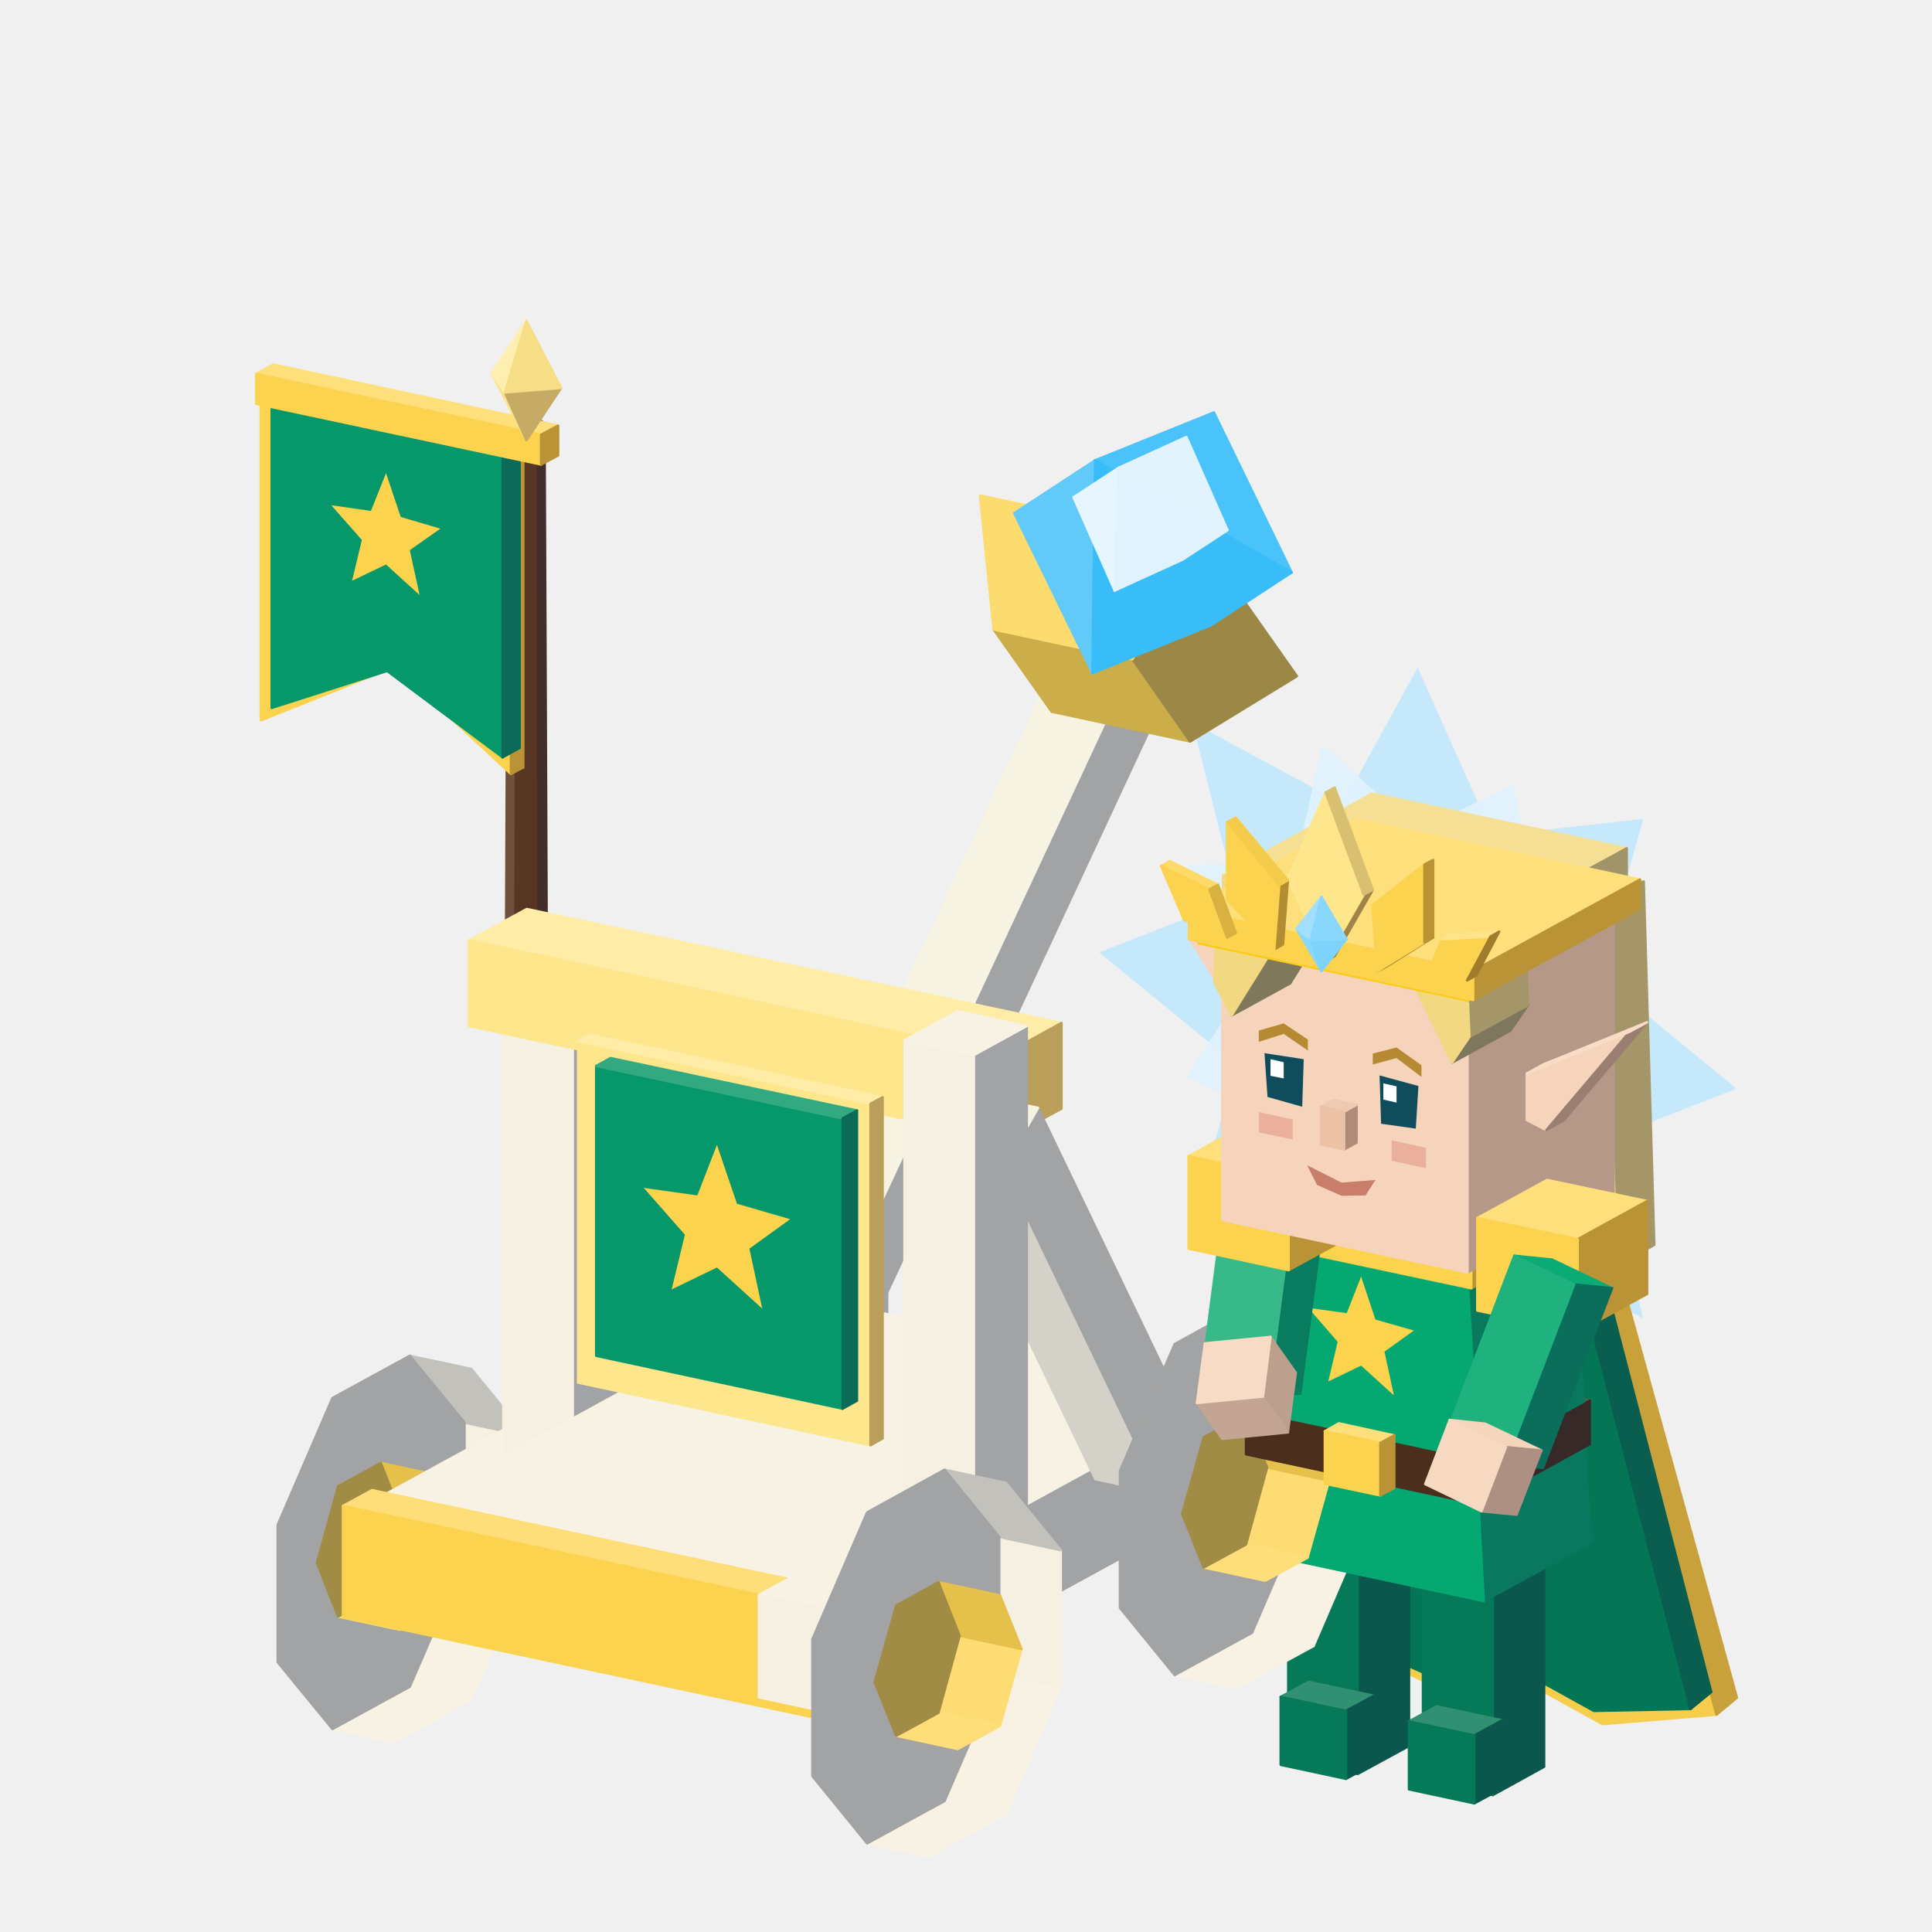
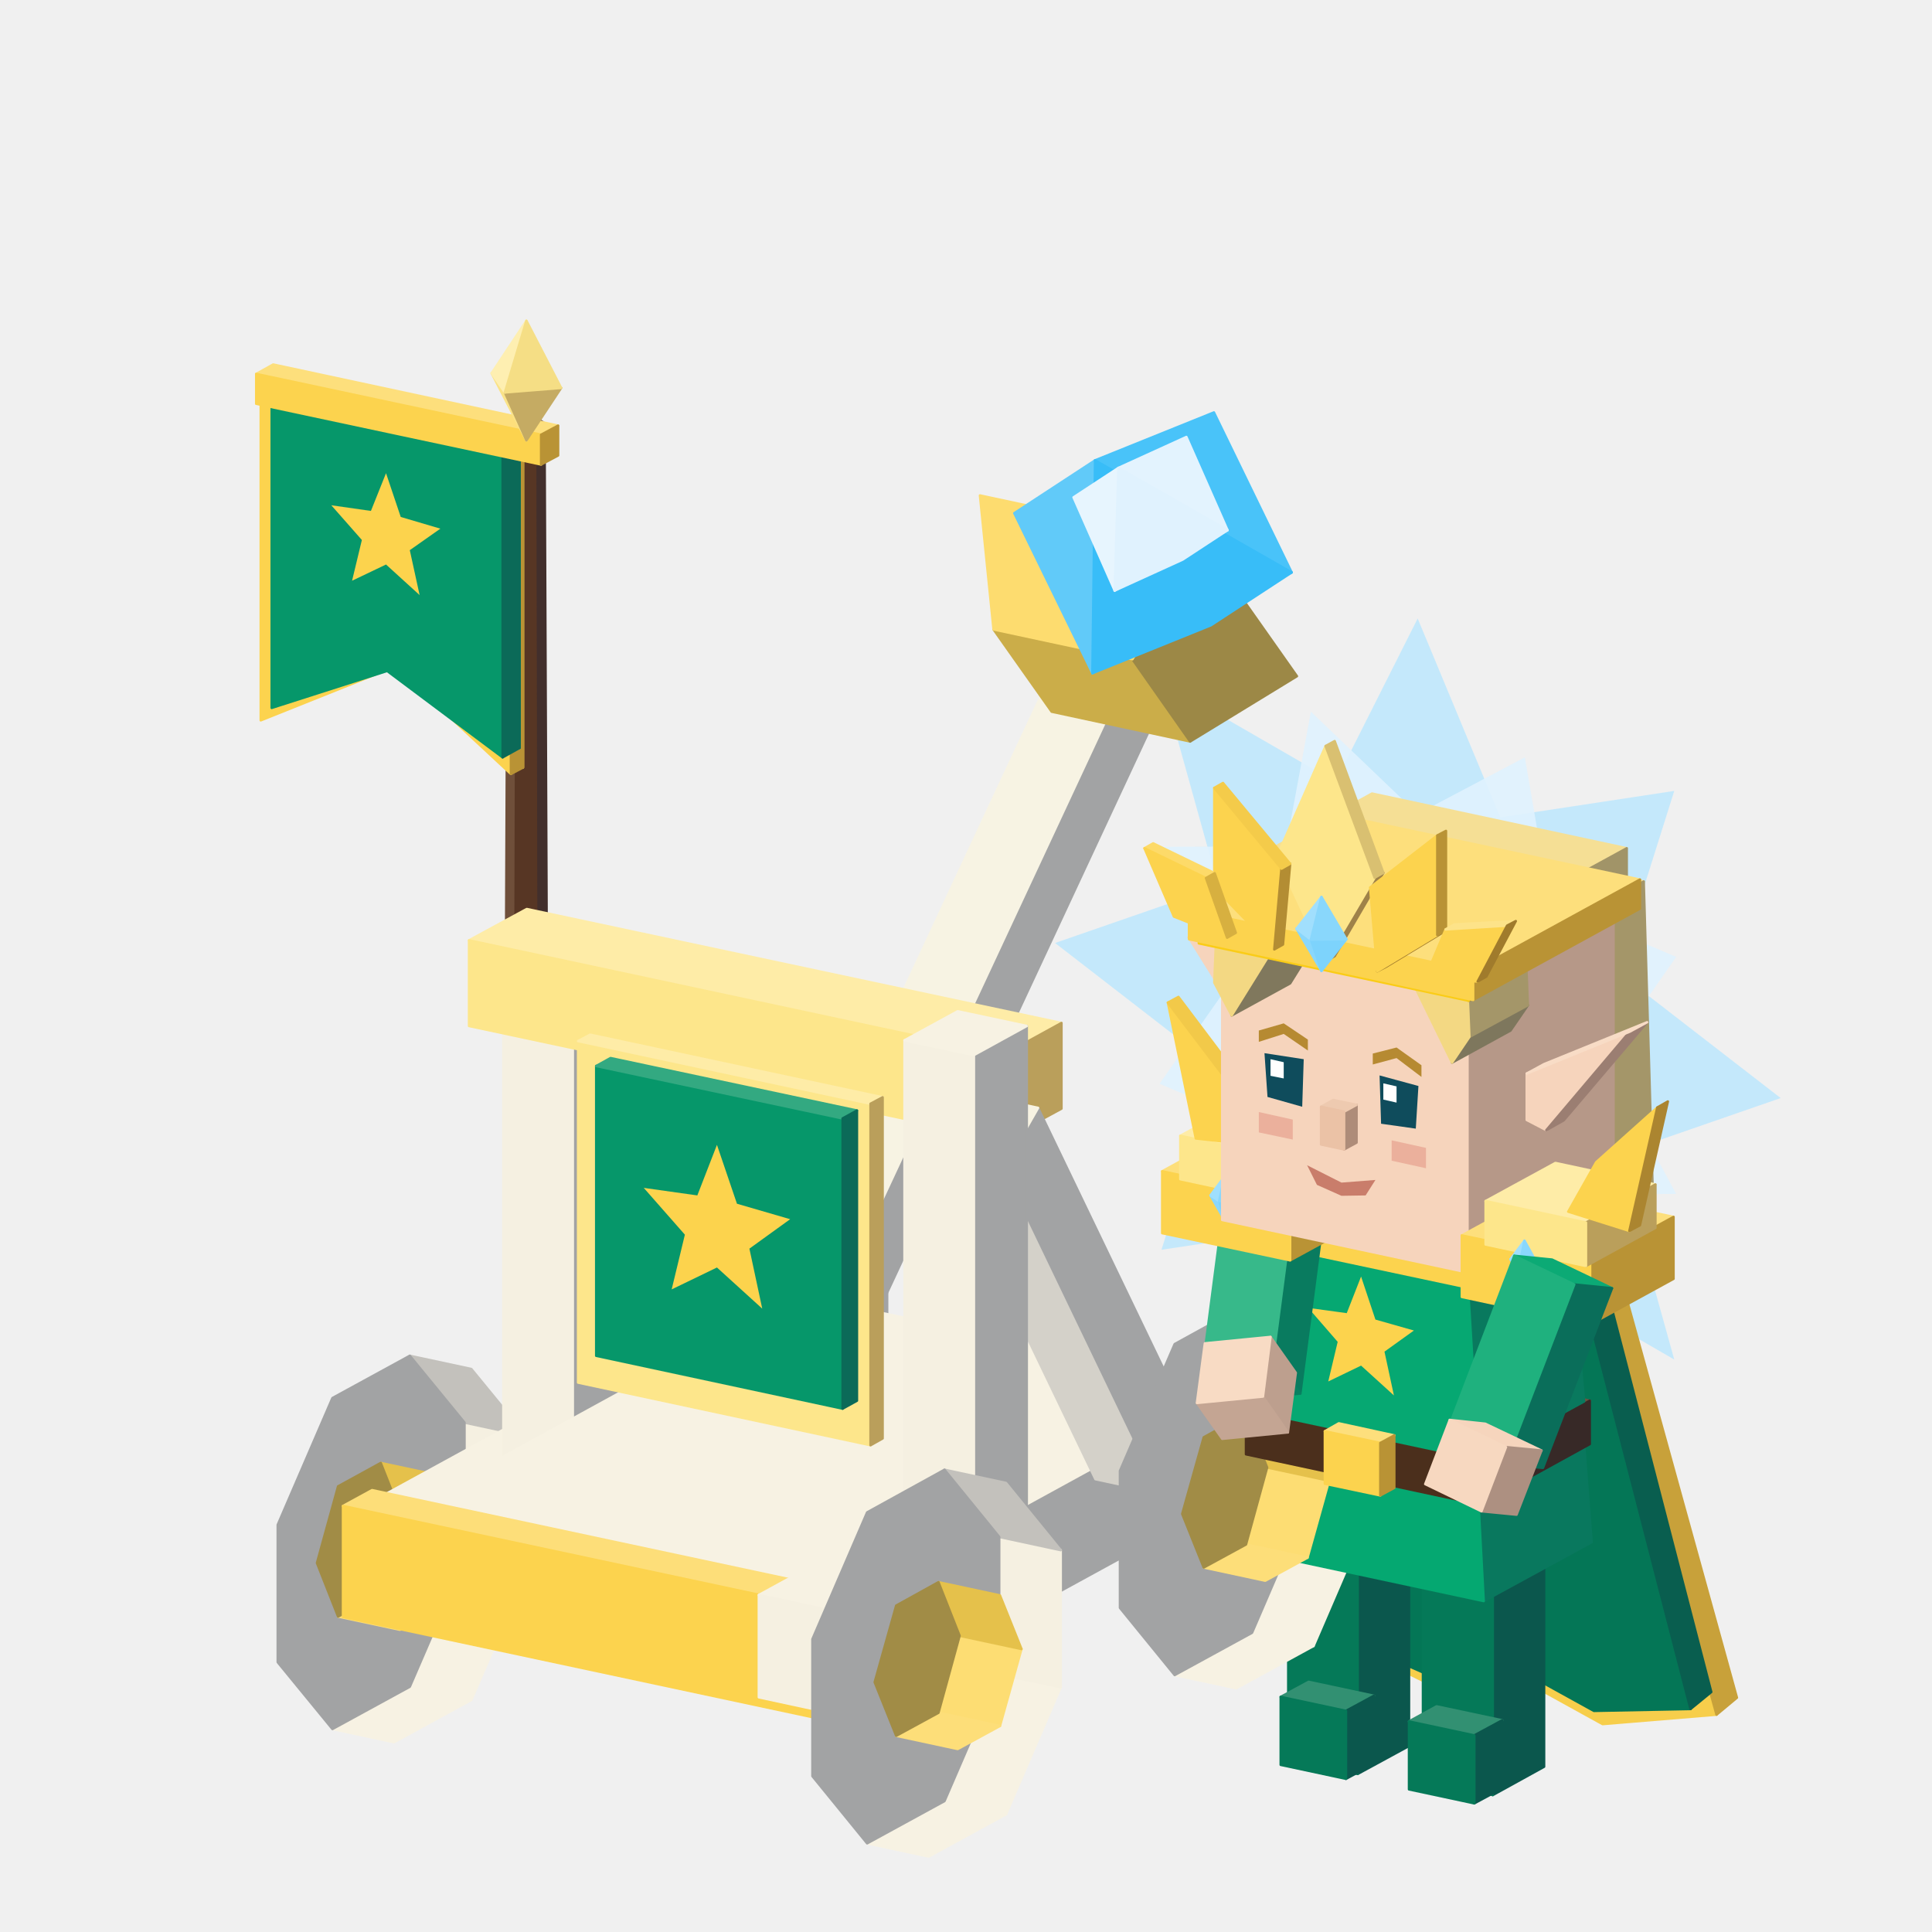
<svg xmlns="http://www.w3.org/2000/svg" width="512" height="512" viewBox="0 0 512 512" data-sprite="elves_catapult_veteran">
-   <polygon points="375.7,176.9 355.9,213.0 316.0,191.5 327.7,238.1 291.3,252.4 327.7,282.2 316.0,323.8 355.9,319.4 375.7,364.0 395.6,327.9 435.5,349.4 423.8,302.7 460.2,288.5 423.8,258.7 435.5,217.0 395.6,221.5" fill="#bae6fd" fill-opacity="0.8" />
-   <polygon points="350.4,197.2 343.6,227.9 314.5,229.3 330.3,260.7 314.5,285.4 343.6,299.2 350.4,332.8 375.7,320.8 401.1,343.7 407.9,312.9 437.0,311.6 421.2,280.1 437.0,255.4 407.9,241.7 401.1,208.0 375.7,220.0" fill="#e0f2fe" fill-opacity="0.9" />
+   <polygon points="375.7,163.9 353.9,207.2 307.8,180.6 322.9,234.9 279.6,249.9 322.9,283.4 307.8,331.2 353.9,324.3 375.7,377.0 397.6,333.6 443.7,360.3 428.6,306.0 471.9,291.0 428.6,257.5 443.7,209.6 397.6,216.6" fill="#bae6fd" fill-opacity="0.82" />
+   <polygon points="347.4,188.6 340.8,224.3 307.3,224.4 326.4,259.9 307.3,287.2 340.8,301.6 347.4,340.2 375.7,325.1 404.1,352.3 410.7,316.6 444.2,316.4 425.1,281.0 444.2,253.6 410.7,239.2 404.1,200.7 375.7,215.7" fill="#e0f2fe" fill-opacity="0.92" />
  <polygon points="190.1,402.4 206.4,405.9 220.9,372.2 204.6,368.8" fill="#f7f2e3" stroke="#f7f2e3" stroke-width="0.65" stroke-linejoin="round" />
  <polygon points="204.6,368.8 220.9,372.2 220.9,335.9 204.6,332.4" fill="#f5f0e1" stroke="#f5f0e1" stroke-width="0.65" stroke-linejoin="round" />
  <polygon points="169.6,413.6 185.9,417.1 206.4,405.9 190.1,402.4" fill="#f7f2e3" stroke="#f7f2e3" stroke-width="0.65" stroke-linejoin="round" />
  <polygon points="204.6,332.4 220.9,335.9 206.4,318.1 190.1,314.6" fill="#c3c1bc" stroke="#c3c1bc" stroke-width="0.65" stroke-linejoin="round" />
  <polygon points="169.6,325.9 155.1,359.5 155.1,395.8 169.6,413.6 190.1,402.4 204.6,368.8 204.6,332.4 190.1,314.6" fill="#a2a3a4" stroke="#a2a3a4" stroke-width="0.65" stroke-linejoin="round" />
  <polygon points="350.0,432.0 381.9,447.8 402.6,444.7 424.7,456.9 454.9,454.4 417.5,319.5 363.0,307.8" fill="#f7ce4b" stroke="#f7ce4b" stroke-width="0.65" stroke-linejoin="round" />
  <polygon points="454.9,454.4 460.3,449.9 423.0,315.0 417.5,319.5" fill="#c8a13a" stroke="#c8a13a" stroke-width="0.65" stroke-linejoin="round" />
  <polygon points="417.5,319.5 423.0,315.0 368.5,303.3 363.0,307.8" fill="#fde182" stroke="#fde182" stroke-width="0.65" stroke-linejoin="round" />
  <polygon points="182.4,377.7 198.7,381.2 204.3,360.8 188.0,357.3" fill="#fddd73" stroke="#fddd73" stroke-width="0.65" stroke-linejoin="round" />
  <polygon points="188.0,357.3 204.3,360.8 198.7,346.6 182.4,343.1" fill="#e5c14b" stroke="#e5c14b" stroke-width="0.65" stroke-linejoin="round" />
  <polygon points="171.1,383.8 187.5,387.3 198.7,381.2 182.4,377.7" fill="#fdde79" stroke="#fdde79" stroke-width="0.65" stroke-linejoin="round" />
  <polygon points="171.1,349.3 165.5,369.6 171.1,383.8 182.4,377.7 188.0,357.3 182.4,343.1" fill="#a18c46" stroke="#a18c46" stroke-width="0.65" stroke-linejoin="round" />
  <polygon points="108.6,447.0 124.9,450.5 139.4,416.9 123.1,413.4" fill="#f7f2e3" stroke="#f7f2e3" stroke-width="0.65" stroke-linejoin="round" />
  <polygon points="123.1,413.4 139.4,416.9 139.4,380.5 123.1,377.0" fill="#f5f0e1" stroke="#f5f0e1" stroke-width="0.65" stroke-linejoin="round" />
  <polygon points="88.1,458.2 104.4,461.7 124.9,450.5 108.6,447.0" fill="#f7f2e3" stroke="#f7f2e3" stroke-width="0.65" stroke-linejoin="round" />
  <polygon points="123.1,377.0 139.4,380.5 124.9,362.8 108.6,359.3" fill="#c3c1bc" stroke="#c3c1bc" stroke-width="0.65" stroke-linejoin="round" />
  <polygon points="352.8,432.5 379.6,444.3 400.3,441.2 422.4,453.4 448.0,452.9 413.8,320.6 363.1,309.8" fill="#047656" stroke="#047656" stroke-width="0.65" stroke-linejoin="round" />
  <polygon points="88.1,370.5 73.6,404.1 73.6,440.5 88.1,458.2 108.6,447.0 123.1,413.4 123.1,377.0 108.6,359.3" fill="#a2a3a4" stroke="#a2a3a4" stroke-width="0.65" stroke-linejoin="round" />
  <polygon points="448.0,452.9 453.5,448.4 419.2,316.1 413.8,320.6" fill="#095e4f" stroke="#095e4f" stroke-width="0.65" stroke-linejoin="round" />
  <polygon points="413.8,320.6 419.2,316.1 368.6,305.2 363.1,309.8" fill="#389376" stroke="#389376" stroke-width="0.65" stroke-linejoin="round" />
  <polygon points="100.9,422.3 117.2,425.8 122.8,405.4 106.5,401.9" fill="#fddd73" stroke="#fddd73" stroke-width="0.65" stroke-linejoin="round" />
  <polygon points="106.5,401.9 122.8,405.4 117.2,391.2 100.9,387.7" fill="#e5c14b" stroke="#e5c14b" stroke-width="0.65" stroke-linejoin="round" />
  <polygon points="89.6,428.4 106.0,431.9 117.2,425.8 100.9,422.3" fill="#fdde79" stroke="#fdde79" stroke-width="0.65" stroke-linejoin="round" />
  <polygon points="89.6,393.9 84.0,414.2 89.6,428.4 100.9,422.3 106.5,401.9 100.9,387.7" fill="#a18c46" stroke="#a18c46" stroke-width="0.65" stroke-linejoin="round" />
  <polygon points="395.6,475.7 409.2,468.2 409.2,407.7 395.6,415.1" fill="#0b574d" stroke="#0b574d" stroke-width="0.65" stroke-linejoin="round" />
  <polygon points="377.1,471.7 395.6,475.7 395.6,415.1 377.1,411.2" fill="#057958" stroke="#057958" stroke-width="0.65" stroke-linejoin="round" />
  <polygon points="377.1,411.2 395.6,415.1 409.2,407.7 390.8,403.8" fill="#329072" stroke="#329072" stroke-width="0.65" stroke-linejoin="round" />
  <polygon points="94.8,400.0 115.2,404.3 235.1,338.7 214.7,334.4" fill="#f7f2e3" stroke="#f7f2e3" stroke-width="0.65" stroke-linejoin="round" />
  <polygon points="115.2,431.5 235.1,365.9 235.1,338.7 115.2,404.3" fill="#a2a3a4" stroke="#a2a3a4" stroke-width="0.65" stroke-linejoin="round" />
  <polygon points="359.8,470.1 373.4,462.7 373.4,402.2 359.8,409.6" fill="#0b574d" stroke="#0b574d" stroke-width="0.65" stroke-linejoin="round" />
  <polygon points="341.4,466.2 359.8,470.1 359.8,409.6 341.4,405.7" fill="#057958" stroke="#057958" stroke-width="0.65" stroke-linejoin="round" />
  <polygon points="341.4,405.7 359.8,409.6 373.4,402.2 355.0,398.2" fill="#329072" stroke="#329072" stroke-width="0.65" stroke-linejoin="round" />
  <polygon points="373.4,456.2 390.7,459.9 398.1,455.9 380.7,452.2" fill="#329072" stroke="#329072" stroke-width="0.65" stroke-linejoin="round" />
  <polygon points="390.7,477.9 398.1,473.9 398.1,455.9 390.7,459.9" fill="#0b574d" stroke="#0b574d" stroke-width="0.65" stroke-linejoin="round" />
  <polygon points="373.4,474.2 390.7,477.9 390.7,459.9 373.4,456.2" fill="#057958" stroke="#057958" stroke-width="0.65" stroke-linejoin="round" />
  <polygon points="94.8,427.1 115.2,431.5 115.2,404.3 94.8,400.0" fill="#f5f0e1" stroke="#f5f0e1" stroke-width="0.65" stroke-linejoin="round" />
  <polygon points="339.4,449.7 356.7,453.4 364.1,449.4 346.8,445.7" fill="#329072" stroke="#329072" stroke-width="0.65" stroke-linejoin="round" />
  <polygon points="356.7,471.4 364.1,467.4 364.1,449.4 356.7,453.4" fill="#0b574d" stroke="#0b574d" stroke-width="0.65" stroke-linejoin="round" />
  <polygon points="339.4,467.7 356.7,471.4 356.7,453.4 339.4,449.7" fill="#057958" stroke="#057958" stroke-width="0.65" stroke-linejoin="round" />
  <polygon points="200.3,372.8 209.8,356.2 168.8,270.9 159.3,287.5" fill="#a2a3a4" stroke="#a2a3a4" stroke-width="0.65" stroke-linejoin="round" />
  <polygon points="184.0,369.3 200.3,372.8 159.3,287.5 143.0,284.0" fill="#d4d1c9" stroke="#d4d1c9" stroke-width="0.65" stroke-linejoin="round" />
  <polygon points="143.0,284.0 159.3,287.5 168.8,270.9 152.5,267.4" fill="#f7f3e3" stroke="#f7f3e3" stroke-width="0.65" stroke-linejoin="round" />
  <polygon points="151.8,397.1 165.8,389.4 165.8,249.2 151.8,256.9" fill="#a2a3a4" stroke="#a2a3a4" stroke-width="0.65" stroke-linejoin="round" />
  <polygon points="133.4,393.2 151.8,397.1 151.8,256.9 133.4,253.0" fill="#f5f0e1" stroke="#f5f0e1" stroke-width="0.65" stroke-linejoin="round" />
  <polygon points="133.4,253.0 151.8,256.9 165.8,249.2 147.5,245.3" fill="#f7f2e3" stroke="#f7f2e3" stroke-width="0.65" stroke-linejoin="round" />
  <polygon points="110.8,398.4 224.7,422.7 325.4,367.6 211.5,343.2" fill="#f7f2e3" stroke="#f7f2e3" stroke-width="0.65" stroke-linejoin="round" />
  <polygon points="224.7,445.3 325.4,390.2 325.4,367.6 224.7,422.7" fill="#a2a3a4" stroke="#a2a3a4" stroke-width="0.65" stroke-linejoin="round" />
  <polygon points="110.8,421.0 224.7,445.3 224.7,422.7 110.8,398.4" fill="#f5f0e1" stroke="#f5f0e1" stroke-width="0.65" stroke-linejoin="round" />
  <polygon points="213.9,360.6 221.6,371.5 312.5,176.5 304.9,165.5" fill="#a2a3a4" stroke="#a2a3a4" stroke-width="0.65" stroke-linejoin="round" />
  <polygon points="195.5,356.7 213.9,360.6 304.9,165.5 286.5,161.6" fill="#f7f3e3" stroke="#f7f3e3" stroke-width="0.65" stroke-linejoin="round" />
  <polygon points="203.2,367.6 221.6,371.5 213.9,360.6 195.5,356.7" fill="#c7c6bf" stroke="#c7c6bf" stroke-width="0.65" stroke-linejoin="round" />
  <polygon points="278.7,188.6 315.4,196.5 300.1,174.7 263.3,166.8" fill="#cbad49" stroke="#cbad49" stroke-width="0.65" stroke-linejoin="round" />
  <polygon points="300.1,174.7 315.4,196.5 343.7,179.2 318.9,144.0" fill="#9c8846" stroke="#9c8846" stroke-width="0.65" stroke-linejoin="round" />
  <polygon points="263.3,166.8 300.1,174.7 318.9,144.0 259.7,131.3" fill="#fddc6f" stroke="#fddc6f" stroke-width="0.65" stroke-linejoin="round" />
  <polygon points="289.5,178.4 320.9,165.7 342.3,151.7" fill="#38bdf8" stroke="#38bdf8" stroke-width="0.65" stroke-linejoin="round" />
  <polygon points="289.5,178.4 290.2,122.0 268.8,136.0" fill="#61caf9" stroke="#61caf9" stroke-width="0.65" stroke-linejoin="round" />
  <polygon points="321.7,109.3 290.2,122.0 342.3,151.7" fill="#49c3f9" stroke="#49c3f9" stroke-width="0.65" stroke-linejoin="round" />
  <polygon points="289.5,178.4 342.3,151.7 290.2,122.0" fill="#38bdf8" stroke="#38bdf8" stroke-width="0.65" stroke-linejoin="round" />
  <polygon points="295.4,156.5 313.4,148.3 325.3,140.5" fill="#e0f2fe" stroke="#e0f2fe" stroke-width="0.65" stroke-linejoin="round" />
  <polygon points="295.4,156.5 296.4,124.0 284.5,131.8" fill="#e7f5fe" stroke="#e7f5fe" stroke-width="0.65" stroke-linejoin="round" />
  <polygon points="314.4,115.8 296.4,124.0 325.3,140.5" fill="#e3f3fe" stroke="#e3f3fe" stroke-width="0.65" stroke-linejoin="round" />
  <polygon points="295.4,156.5 325.3,140.5 296.4,124.0" fill="#e0f2fe" stroke="#e0f2fe" stroke-width="0.65" stroke-linejoin="round" />
  <polygon points="136.6,255.0 137.0,113.5 134.7,112.1 134.1,253.4" fill="#6f4f3a" stroke="#6f4f3a" stroke-width="0.65" stroke-linejoin="round" />
  <polygon points="144.9,253.5 144.3,112.2 141.8,113.6 142.1,255.1" fill="#422f2c" stroke="#422f2c" stroke-width="0.65" stroke-linejoin="round" />
  <polygon points="142.1,255.1 141.8,113.6 137.0,113.5 136.6,255.0" fill="#573624" stroke="#573624" stroke-width="0.65" stroke-linejoin="round" />
  <polygon points="144.3,112.2 142.1,110.7 137.3,110.7 134.7,112.1 137.0,113.5 141.8,113.6" fill="#7a5c47" stroke="#7a5c47" stroke-width="0.65" stroke-linejoin="round" />
  <polygon points="138.6,203.4 108.0,174.9 72.3,189.2 72.3,102.1 138.6,116.3" fill="#fcd34e" stroke="#fcd34e" stroke-width="0.65" stroke-linejoin="round" />
  <polygon points="135.4,118.0 69.1,103.9 69.1,190.9 104.8,176.6 135.4,205.1" fill="#fcd34e" stroke="#fcd34e" stroke-width="0.65" stroke-linejoin="round" />
  <polygon points="135.4,118.0 138.6,116.3 72.3,102.1 69.1,103.9" fill="#fddf7c" stroke="#fddf7c" stroke-width="0.65" stroke-linejoin="round" />
  <polygon points="135.4,205.1 138.6,203.4 138.6,116.3 135.4,118.0" fill="#b99335" stroke="#b99335" stroke-width="0.65" stroke-linejoin="round" />
  <polygon points="137.7,198.2 107.1,175.4 76.4,185.1 76.4,103.7 137.7,116.8" fill="#06976a" stroke="#06976a" stroke-width="0.65" stroke-linejoin="round" />
  <polygon points="133.2,119.3 72.0,106.2 72.0,187.6 102.6,177.8 133.2,200.7" fill="#06976a" stroke="#06976a" stroke-width="0.65" stroke-linejoin="round" />
  <polygon points="133.2,119.3 137.7,116.8 76.4,103.7 72.0,106.2" fill="#33a981" stroke="#33a981" stroke-width="0.65" stroke-linejoin="round" />
  <polygon points="133.2,200.7 137.7,198.2 137.7,116.8 133.2,119.3" fill="#0b6a58" stroke="#0b6a58" stroke-width="0.65" stroke-linejoin="round" />
  <polygon points="102.3,125.4 98.3,135.4 87.8,133.9 95.9,143.1 93.3,153.9 102.3,149.6 111.2,157.7 108.6,145.8 116.7,140.1 106.2,137.0" fill="#fcd34d" />
  <polygon points="67.9,99.1 143.4,115.2 147.9,112.8 72.4,96.6" fill="#fddf7c" stroke="#fddf7c" stroke-width="0.65" stroke-linejoin="round" />
  <polygon points="67.9,107.0 143.4,123.1 143.4,115.2 67.9,99.1" fill="#fcd34e" stroke="#fcd34e" stroke-width="0.65" stroke-linejoin="round" />
  <polygon points="143.4,123.1 147.9,120.7 147.9,112.8 143.4,115.2" fill="#b99335" stroke="#b99335" stroke-width="0.65" stroke-linejoin="round" />
  <polygon points="124.3,249.2 266.0,279.5 281.3,271.1 139.6,240.9" fill="#feeca7" stroke="#feeca7" stroke-width="0.65" stroke-linejoin="round" />
  <polygon points="124.3,271.9 266.0,302.1 266.0,279.5 124.3,249.2" fill="#fde68b" stroke="#fde68b" stroke-width="0.65" stroke-linejoin="round" />
  <polygon points="139.5,116.7 133.8,104.0 130.3,98.9" fill="#fae388" stroke="#fae388" stroke-width="0.65" stroke-linejoin="round" />
  <polygon points="139.5,116.7 148.7,102.8 133.8,104.0" fill="#c5ab63" stroke="#c5ab63" stroke-width="0.65" stroke-linejoin="round" />
  <polygon points="139.5,85.0 130.3,98.9 133.8,104.0" fill="#feefb1" stroke="#feefb1" stroke-width="0.65" stroke-linejoin="round" />
  <polygon points="139.5,85.0 133.8,104.0 148.7,102.8" fill="#f5de85" stroke="#f5de85" stroke-width="0.65" stroke-linejoin="round" />
  <polygon points="266.0,302.1 281.3,293.8 281.3,271.1 266.0,279.5" fill="#ba9f5b" stroke="#ba9f5b" stroke-width="0.65" stroke-linejoin="round" />
  <polygon points="153.2,366.4 230.7,383.0 230.7,292.5 153.2,275.9" fill="#fde68b" stroke="#fde68b" stroke-width="0.65" stroke-linejoin="round" />
  <polygon points="153.2,275.9 230.7,292.5 233.9,290.8 156.4,274.2" fill="#feeca7" stroke="#feeca7" stroke-width="0.65" stroke-linejoin="round" />
  <polygon points="230.7,383.0 233.9,381.2 233.9,290.8 230.7,292.5" fill="#ba9f5b" stroke="#ba9f5b" stroke-width="0.65" stroke-linejoin="round" />
  <polygon points="158.0,359.3 223.3,373.3 223.3,296.4 158.0,282.5" fill="#06976a" stroke="#06976a" stroke-width="0.65" stroke-linejoin="round" />
  <polygon points="158.0,282.5 223.3,296.4 227.1,294.3 161.8,280.4" fill="#33a981" stroke="#33a981" stroke-width="0.65" stroke-linejoin="round" />
  <polygon points="223.3,373.3 227.1,371.2 227.1,294.3 223.3,296.4" fill="#0b6a58" stroke="#0b6a58" stroke-width="0.65" stroke-linejoin="round" />
  <polygon points="190.0,303.4 184.8,316.8 170.6,314.8 181.5,327.2 178.0,341.7 190.0,335.9 202.0,346.8 198.6,330.9 209.4,323.1 195.3,319.0" fill="#fcd34d" />
  <polygon points="90.9,399.1 222.5,427.2 230.2,423.0 98.6,394.9" fill="#fdde79" stroke="#fdde79" stroke-width="0.65" stroke-linejoin="round" />
  <polygon points="90.9,428.5 222.5,456.6 222.5,427.2 90.9,399.1" fill="#fcd34e" stroke="#fcd34e" stroke-width="0.65" stroke-linejoin="round" />
  <polygon points="222.5,456.6 230.2,452.4 230.2,423.0 222.5,427.2" fill="#a18c46" stroke="#a18c46" stroke-width="0.65" stroke-linejoin="round" />
  <polygon points="201.1,422.7 221.5,427.1 341.4,361.4 321.0,357.1" fill="#f7f2e3" stroke="#f7f2e3" stroke-width="0.65" stroke-linejoin="round" />
  <polygon points="221.5,454.2 341.4,388.6 341.4,361.4 221.5,427.1" fill="#a2a3a4" stroke="#a2a3a4" stroke-width="0.65" stroke-linejoin="round" />
  <polygon points="201.1,449.8 221.5,454.2 221.5,427.1 201.1,422.7" fill="#f5f0e1" stroke="#f5f0e1" stroke-width="0.65" stroke-linejoin="round" />
  <polygon points="306.6,395.5 316.1,378.9 275.1,293.6 265.6,310.2" fill="#a2a3a4" stroke="#a2a3a4" stroke-width="0.65" stroke-linejoin="round" />
  <polygon points="290.3,392.0 306.6,395.5 265.6,310.2 249.3,306.7" fill="#d4d1c9" stroke="#d4d1c9" stroke-width="0.65" stroke-linejoin="round" />
  <polygon points="249.3,306.7 265.6,310.2 275.1,293.6 258.8,290.1" fill="#f7f3e3" stroke="#f7f3e3" stroke-width="0.65" stroke-linejoin="round" />
  <polygon points="258.1,419.8 272.1,412.1 272.1,271.9 258.1,279.6" fill="#a2a3a4" stroke="#a2a3a4" stroke-width="0.65" stroke-linejoin="round" />
  <polygon points="239.7,415.9 258.1,419.8 258.1,279.6 239.7,275.7" fill="#f5f0e1" stroke="#f5f0e1" stroke-width="0.65" stroke-linejoin="round" />
  <polygon points="239.7,275.7 258.1,279.6 272.1,271.9 253.8,268.0" fill="#f7f2e3" stroke="#f7f2e3" stroke-width="0.65" stroke-linejoin="round" />
  <polygon points="356.5,319.4 429.2,335.0 425.5,239.2 359.2,225.0" fill="#f3d882" stroke="#f3d882" stroke-width="0.65" stroke-linejoin="round" />
  <polygon points="359.2,225.0 425.5,239.2 435.6,233.6 369.4,219.5" fill="#f5df95" stroke="#f5df95" stroke-width="0.65" stroke-linejoin="round" />
  <polygon points="429.2,335.0 438.4,329.9 435.6,233.6 425.5,239.2" fill="#a49669" stroke="#a49669" stroke-width="0.65" stroke-linejoin="round" />
  <polygon points="331.8,432.7 348.1,436.2 362.6,402.5 346.3,399.0" fill="#f7f2e3" stroke="#f7f2e3" stroke-width="0.65" stroke-linejoin="round" />
  <polygon points="346.3,399.0 362.6,402.5 362.6,366.2 346.3,362.7" fill="#f5f0e1" stroke="#f5f0e1" stroke-width="0.65" stroke-linejoin="round" />
  <polygon points="311.3,443.9 327.6,447.4 348.1,436.2 331.8,432.7" fill="#f7f2e3" stroke="#f7f2e3" stroke-width="0.65" stroke-linejoin="round" />
  <polygon points="346.3,362.7 362.6,366.2 348.1,348.4 331.8,344.9" fill="#c3c1bc" stroke="#c3c1bc" stroke-width="0.65" stroke-linejoin="round" />
  <polygon points="311.3,356.2 296.8,389.8 296.8,426.1 311.3,443.9 331.8,432.7 346.3,399.0 346.3,362.7 331.8,344.9" fill="#a2a3a4" stroke="#a2a3a4" stroke-width="0.65" stroke-linejoin="round" />
  <polygon points="331.6,385.3 391.8,398.2 419.8,382.8 359.7,370.0" fill="#30b787" stroke="#30b787" stroke-width="0.65" stroke-linejoin="round" />
  <polygon points="393.2,424.3 421.8,408.7 419.8,382.8 391.8,398.2" fill="#09785e" stroke="#09785e" stroke-width="0.65" stroke-linejoin="round" />
  <polygon points="329.7,410.7 393.2,424.3 391.8,398.2 331.6,385.3" fill="#05a871" stroke="#05a871" stroke-width="0.65" stroke-linejoin="round" />
  <polygon points="330.2,409.3 346.5,412.8 352.2,392.4 335.8,388.9" fill="#fddd73" stroke="#fddd73" stroke-width="0.65" stroke-linejoin="round" />
  <polygon points="335.8,388.9 352.2,392.4 346.5,378.2 330.2,374.7" fill="#e5c14b" stroke="#e5c14b" stroke-width="0.65" stroke-linejoin="round" />
  <polygon points="319.0,415.4 335.3,418.9 346.5,412.8 330.2,409.3" fill="#fdde79" stroke="#fdde79" stroke-width="0.65" stroke-linejoin="round" />
  <polygon points="319.0,380.9 313.3,401.2 319.0,415.4 330.2,409.3 335.8,388.9 330.2,374.7" fill="#a18c46" stroke="#a18c46" stroke-width="0.65" stroke-linejoin="round" />
  <polygon points="330.2,374.0 392.2,387.2 421.3,371.2 359.3,358.0" fill="#6b5441" stroke="#6b5441" stroke-width="0.65" stroke-linejoin="round" />
  <polygon points="392.2,398.7 421.3,382.7 421.3,371.2 392.2,387.2" fill="#372927" stroke="#372927" stroke-width="0.65" stroke-linejoin="round" />
  <polygon points="330.2,385.4 392.2,398.7 392.2,387.2 330.2,374.0" fill="#4b2f1c" stroke="#4b2f1c" stroke-width="0.65" stroke-linejoin="round" />
  <polygon points="250.3,477.3 266.6,480.8 281.1,447.1 264.8,443.7" fill="#f7f2e3" stroke="#f7f2e3" stroke-width="0.65" stroke-linejoin="round" />
  <polygon points="264.8,443.7 281.1,447.1 281.1,410.8 264.8,407.3" fill="#f5f0e1" stroke="#f5f0e1" stroke-width="0.65" stroke-linejoin="round" />
  <polygon points="336.8,319.8 388.4,330.8 414.7,316.4 363.1,305.4" fill="#30b787" stroke="#30b787" stroke-width="0.65" stroke-linejoin="round" />
  <polygon points="229.8,488.5 246.1,492.0 266.6,480.8 250.3,477.3" fill="#f7f2e3" stroke="#f7f2e3" stroke-width="0.65" stroke-linejoin="round" />
  <polygon points="391.8,386.7 419.8,371.4 414.7,316.4 388.4,330.8" fill="#09795e" stroke="#09795e" stroke-width="0.65" stroke-linejoin="round" />
  <polygon points="264.8,407.3 281.1,410.8 266.6,393.0 250.3,389.5" fill="#c3c1bc" stroke="#c3c1bc" stroke-width="0.65" stroke-linejoin="round" />
  <polygon points="331.6,373.8 391.8,386.7 388.4,330.8 336.8,319.8" fill="#06a872" stroke="#06a872" stroke-width="0.65" stroke-linejoin="round" />
  <polygon points="229.8,400.8 215.3,434.4 215.3,470.7 229.8,488.5 250.3,477.3 264.8,443.7 264.8,407.3 250.3,389.5" fill="#a2a3a4" stroke="#a2a3a4" stroke-width="0.65" stroke-linejoin="round" />
  <polygon points="248.7,453.9 265.0,457.4 270.7,437.0 254.3,433.5" fill="#fddd73" stroke="#fddd73" stroke-width="0.65" stroke-linejoin="round" />
  <polygon points="254.3,433.5 270.7,437.0 265.0,422.8 248.7,419.3" fill="#e5c14b" stroke="#e5c14b" stroke-width="0.65" stroke-linejoin="round" />
  <polygon points="237.5,460.0 253.8,463.5 265.0,457.4 248.7,453.9" fill="#fdde79" stroke="#fdde79" stroke-width="0.65" stroke-linejoin="round" />
  <polygon points="237.5,425.5 231.8,445.8 237.5,460.0 248.7,453.9 254.3,433.5 248.7,419.3" fill="#a18c46" stroke="#a18c46" stroke-width="0.65" stroke-linejoin="round" />
  <polygon points="351.1,379.3 365.8,382.4 369.5,380.4 354.8,377.2" fill="#fddf7c" stroke="#fddf7c" stroke-width="0.65" stroke-linejoin="round" />
  <polygon points="351.1,393.2 365.8,396.3 365.8,382.4 351.1,379.3" fill="#fcd34e" stroke="#fcd34e" stroke-width="0.65" stroke-linejoin="round" />
  <polygon points="365.8,396.3 369.5,394.3 369.5,380.4 365.8,382.4" fill="#b99335" stroke="#b99335" stroke-width="0.65" stroke-linejoin="round" />
  <polygon points="360.7,338.3 356.9,348.0 346.7,346.6 354.5,355.6 352.0,366.1 360.7,361.9 369.4,369.8 366.9,358.2 374.7,352.6 364.5,349.7" fill="#fcd34d" />
  <polygon points="333.0,318.6 389.9,330.8 418.5,315.1 361.6,303.0" fill="#fddf7c" stroke="#fddf7c" stroke-width="0.65" stroke-linejoin="round" />
  <polygon points="389.9,341.4 418.5,325.7 418.5,315.1 389.9,330.8" fill="#b99335" stroke="#b99335" stroke-width="0.65" stroke-linejoin="round" />
  <polygon points="333.0,329.3 389.9,341.4 389.9,330.8 333.0,318.6" fill="#fcd34e" stroke="#fcd34e" stroke-width="0.65" stroke-linejoin="round" />
  <polygon points="337.5,359.2 344.6,369.3 350.4,325.0 343.3,314.9" fill="#097b5f" stroke="#097b5f" stroke-width="0.65" stroke-linejoin="round" />
  <polygon points="318.9,361.0 337.5,359.2 343.3,314.9 324.7,316.6" fill="#37b98a" stroke="#37b98a" stroke-width="0.65" stroke-linejoin="round" />
  <polygon points="326.0,371.1 344.6,369.3 337.5,359.2 318.9,361.0" fill="#088161" stroke="#088161" stroke-width="0.65" stroke-linejoin="round" />
-   <polygon points="315.0,306.4 341.5,312.1 360.0,302.0 333.4,296.3" fill="#fddf7c" stroke="#fddf7c" stroke-width="0.65" stroke-linejoin="round" />
-   <polygon points="341.5,336.6 360.0,326.5 360.0,302.0 341.5,312.1" fill="#b99335" stroke="#b99335" stroke-width="0.65" stroke-linejoin="round" />
-   <polygon points="315.0,330.9 341.5,336.6 341.5,312.1 315.0,306.4" fill="#fcd34e" stroke="#fcd34e" stroke-width="0.65" stroke-linejoin="round" />
+   <polygon points="308.0,310.4 341.9,317.7 364.1,305.5 330.1,298.3" fill="#fddf7c" stroke="#fddf7c" stroke-width="0.65" stroke-linejoin="round" />
+   <polygon points="341.9,334.0 364.1,321.9 364.1,305.5 341.9,317.7" fill="#b99335" stroke="#b99335" stroke-width="0.65" stroke-linejoin="round" />
+   <polygon points="308.0,326.8 341.9,334.0 341.9,317.7 308.0,310.4" fill="#fcd34e" stroke="#fcd34e" stroke-width="0.65" stroke-linejoin="round" />
+   <polygon points="312.8,301.0 339.3,306.7 357.8,296.6 331.2,290.9" fill="#feeca7" stroke="#feeca7" stroke-width="0.65" stroke-linejoin="round" />
+   <polygon points="339.3,318.2 357.8,308.1 357.8,296.6 339.3,306.7" fill="#ba9f5b" stroke="#ba9f5b" stroke-width="0.65" stroke-linejoin="round" />
+   <polygon points="312.8,312.5 339.3,318.2 339.3,306.7 312.8,301.0" fill="#fde68b" stroke="#fde68b" stroke-width="0.65" stroke-linejoin="round" />
+   <polygon points="325.8,287.2 309.5,265.7 316.9,301.7 333.1,303.5" fill="#fcd34e" stroke="#fcd34e" stroke-width="0.65" stroke-linejoin="round" />
+   <polygon points="325.8,287.2 328.5,285.7 312.3,264.2 309.5,265.7" fill="#f2c949" stroke="#f2c949" stroke-width="0.65" stroke-linejoin="round" />
+   <polygon points="333.1,303.5 335.9,302.0 328.5,285.7 325.8,287.2" fill="#dfb743" stroke="#dfb743" stroke-width="0.65" stroke-linejoin="round" />
+   <polygon points="324.5,323.3 323.1,318.3 320.8,316.8" fill="#8ad7fc" stroke="#8ad7fc" stroke-width="0.65" stroke-linejoin="round" />
+   <polygon points="324.5,311.8 320.8,316.8 323.1,318.3" fill="#9fdffd" stroke="#9fdffd" stroke-width="0.65" stroke-linejoin="round" />
+   <polygon points="324.5,323.3 328.2,318.3 323.1,318.3" fill="#7dd3fc" stroke="#7dd3fc" stroke-width="0.65" stroke-linejoin="round" />
+   <polygon points="324.5,311.8 323.1,318.3 328.2,318.3" fill="#89d7fc" stroke="#89d7fc" stroke-width="0.65" stroke-linejoin="round" />
  <polygon points="342.3,271.2 346.9,268.7 319.6,245.9 315.0,248.4" fill="#f6d4bc" stroke="#f6d4bc" stroke-width="0.65" stroke-linejoin="round" />
  <polygon points="342.3,283.5 346.9,281.0 346.9,268.7 342.3,271.2" fill="#b69888" stroke="#b69888" stroke-width="0.65" stroke-linejoin="round" />
  <polygon points="342.3,271.2 315.0,248.4 337.1,283.9 342.3,283.5" fill="#f6d4bc" stroke="#f6d4bc" stroke-width="0.65" stroke-linejoin="round" />
  <polygon points="323.9,246.4 388.9,260.3 427.6,239.1 362.6,225.2" fill="#f7dac3" stroke="#f7dac3" stroke-width="0.65" stroke-linejoin="round" />
  <polygon points="388.9,337.2 427.6,316.0 427.6,239.1 388.9,260.3" fill="#b69888" stroke="#b69888" stroke-width="0.65" stroke-linejoin="round" />
  <polygon points="323.9,323.3 388.9,337.2 388.9,260.3 323.9,246.4" fill="#f6d4bc" stroke="#f6d4bc" stroke-width="0.65" stroke-linejoin="round" />
  <polygon points="404.6,296.8 409.8,299.5 431.9,273.4 404.6,284.5" fill="#f6d4bc" stroke="#f6d4bc" stroke-width="0.65" stroke-linejoin="round" />
  <polygon points="409.8,299.5 414.4,296.9 436.5,270.9 431.9,273.4" fill="#9b7e72" stroke="#9b7e72" stroke-width="0.65" stroke-linejoin="round" />
  <polygon points="431.9,273.4 436.5,270.9 409.2,282.0 404.6,284.5" fill="#f8dcc6" stroke="#f8dcc6" stroke-width="0.65" stroke-linejoin="round" />
  <polygon points="333.6,300.1 342.6,302.0 342.6,296.7 333.6,294.7" fill="#ebb09c" />
  <polygon points="335.1,279.1 345.5,280.7 345.1,293.3 335.9,290.7" fill="#0f4c5c" />
  <polygon points="368.8,307.6 377.9,309.6 377.9,304.2 368.8,302.2" fill="#ebb09c" />
  <polygon points="365.6,285.0 375.9,287.8 375.2,299.1 366.0,297.8" fill="#0f4c5c" />
  <polygon points="346.4,308.8 355.5,313.4 364.5,312.7 361.9,316.8 355.5,316.9 349.0,314.0" fill="#c97d6b" />
  <polygon points="336.7,285.1 340.2,285.8 340.2,281.5 336.7,280.7" fill="#ffffff" />
  <polygon points="333.6,276.1 340.2,274.0 346.6,278.4 346.6,275.5 340.2,271.2 333.6,273.1" fill="#b68a32" />
  <polygon points="366.6,291.4 370.1,292.2 370.1,287.9 366.6,287.1" fill="#ffffff" />
  <polygon points="363.8,282.1 370.1,280.4 376.7,285.4 376.7,282.3 370.1,277.6 363.8,279.2" fill="#b68a32" />
  <polygon points="326.4,269.1 341.9,260.6 355.5,238.7 340.0,247.2" fill="#80785d" stroke="#80785d" stroke-width="0.65" stroke-linejoin="round" />
  <polygon points="340.0,247.2 355.5,238.7 338.0,234.9 322.5,243.4" fill="#f5df95" stroke="#f5df95" stroke-width="0.65" stroke-linejoin="round" />
  <polygon points="321.8,260.4 326.4,269.1 340.0,247.2 322.5,243.4" fill="#f3d883" stroke="#f3d883" stroke-width="0.65" stroke-linejoin="round" />
  <polygon points="384.8,281.6 400.3,273.1 404.9,266.4 389.4,274.8" fill="#7e775d" stroke="#7e775d" stroke-width="0.65" stroke-linejoin="round" />
  <polygon points="388.7,257.6 404.2,249.1 386.7,245.4 371.2,253.8" fill="#f5df95" stroke="#f5df95" stroke-width="0.65" stroke-linejoin="round" />
  <polygon points="389.4,274.8 404.9,266.4 404.2,249.1 388.7,257.6" fill="#a49669" stroke="#a49669" stroke-width="0.65" stroke-linejoin="round" />
  <polygon points="384.8,281.6 389.4,274.8 388.7,257.6 371.2,253.8" fill="#f3d883" stroke="#f3d883" stroke-width="0.65" stroke-linejoin="round" />
  <polygon points="356.2,304.6 359.5,302.8 359.5,292.8 356.2,294.6" fill="#ae8c79" stroke="#ae8c79" stroke-width="0.65" stroke-linejoin="round" />
  <polygon points="350.1,293.3 356.2,294.6 359.5,292.8 353.3,291.5" fill="#eecab0" stroke="#eecab0" stroke-width="0.65" stroke-linejoin="round" />
  <polygon points="350.1,303.3 356.2,304.6 356.2,294.6 350.1,293.3" fill="#ebc2a6" stroke="#ebc2a6" stroke-width="0.65" stroke-linejoin="round" />
  <polygon points="324.1,232.0 391.6,246.4 431.1,224.8 363.6,210.3" fill="#f5df95" stroke="#f5df95" stroke-width="0.65" stroke-linejoin="round" />
  <polygon points="391.6,263.3 431.1,241.7 431.1,224.8 391.6,246.4" fill="#a19468" stroke="#a19468" stroke-width="0.65" stroke-linejoin="round" />
  <polygon points="324.1,248.9 391.6,263.3 391.6,246.4 324.1,232.0" fill="#f3d883" stroke="#f3d883" stroke-width="0.65" stroke-linejoin="round" />
  <polygon points="317.7,243.0 389.2,258.3 431.0,235.4 359.6,220.1" fill="#fbda54" stroke="#fbda54" stroke-width="0.65" stroke-linejoin="round" />
  <polygon points="389.2,265.2 431.0,242.3 431.0,235.4 389.2,258.3" fill="#b88e12" stroke="#b88e12" stroke-width="0.65" stroke-linejoin="round" />
  <polygon points="317.7,250.0 389.2,265.2 389.2,258.3 317.7,243.0" fill="#facc17" stroke="#facc17" stroke-width="0.65" stroke-linejoin="round" />
  <polygon points="353.3,227.4 357.1,225.3 326.0,234.7 322.1,236.9" fill="#fcdf6b" stroke="#fcdf6b" stroke-width="0.65" stroke-linejoin="round" />
  <polygon points="353.3,227.4 322.1,236.9 341.6,254.2 353.3,251.2 365.0,259.2 384.5,250.2" fill="#facc17" stroke="#facc17" stroke-width="0.65" stroke-linejoin="round" />
  <polygon points="384.5,250.2 388.3,248.1 357.1,225.3 353.3,227.4" fill="#facf21" stroke="#facf21" stroke-width="0.65" stroke-linejoin="round" />
  <polygon points="352.5,256.8 349.7,249.3 346.6,246.5" fill="#26bf8c" stroke="#26bf8c" stroke-width="0.65" stroke-linejoin="round" />
  <polygon points="352.5,238.8 346.6,246.5 349.7,249.3" fill="#53cda4" stroke="#53cda4" stroke-width="0.65" stroke-linejoin="round" />
  <polygon points="352.5,256.8 358.4,249.0 349.7,249.3" fill="#10b981" stroke="#10b981" stroke-width="0.65" stroke-linejoin="round" />
  <polygon points="352.5,238.8 349.7,249.3 358.4,249.0" fill="#24bf8b" stroke="#24bf8b" stroke-width="0.65" stroke-linejoin="round" />
  <polygon points="315.1,241.2 390.4,257.3 434.6,233.1 359.2,217.0" fill="#fddf7c" stroke="#fddf7c" stroke-width="0.65" stroke-linejoin="round" />
  <polygon points="390.4,265.0 434.6,240.8 434.6,233.1 390.4,257.3" fill="#b99335" stroke="#b99335" stroke-width="0.65" stroke-linejoin="round" />
  <polygon points="315.1,248.9 390.4,265.0 390.4,257.3 315.1,241.2" fill="#fcd34e" stroke="#fcd34e" stroke-width="0.65" stroke-linejoin="round" />
-   <polygon points="351.3,254.7 353.7,253.4 363.8,235.8 361.4,237.1" fill="#9f8349" stroke="#9f8349" stroke-width="0.65" stroke-linejoin="round" />
-   <polygon points="351.3,254.7 361.4,237.1 351.3,210.0 341.2,232.8" fill="#fde68b" stroke="#fde68b" stroke-width="0.65" stroke-linejoin="round" />
-   <polygon points="361.4,237.1 363.8,235.8 353.7,208.7 351.3,210.0" fill="#d9c071" stroke="#d9c071" stroke-width="0.65" stroke-linejoin="round" />
-   <polygon points="337.7,251.6 340.0,250.3 341.3,233.3 339.0,234.6" fill="#b48d33" stroke="#b48d33" stroke-width="0.65" stroke-linejoin="round" />
-   <polygon points="337.7,251.6 339.0,234.6 325.2,217.9 325.2,238.5" fill="#fcd34e" stroke="#fcd34e" stroke-width="0.65" stroke-linejoin="round" />
-   <polygon points="339.0,234.6 341.3,233.3 327.5,216.7 325.2,217.9" fill="#f4cb4a" stroke="#f4cb4a" stroke-width="0.65" stroke-linejoin="round" />
-   <polygon points="365.0,257.4 367.3,256.2 379.8,248.4 377.5,249.7" fill="#9b762a" stroke="#9b762a" stroke-width="0.65" stroke-linejoin="round" />
-   <polygon points="365.0,257.4 377.5,249.7 377.5,229.1 363.7,239.9" fill="#fcd34e" stroke="#fcd34e" stroke-width="0.65" stroke-linejoin="round" />
-   <polygon points="377.5,249.7 379.8,248.4 379.8,227.9 377.5,229.1" fill="#b99335" stroke="#b99335" stroke-width="0.65" stroke-linejoin="round" />
-   <polygon points="320.5,235.7 322.8,234.5 310.0,228.2 307.7,229.5" fill="#fdda69" stroke="#fdda69" stroke-width="0.65" stroke-linejoin="round" />
-   <polygon points="325.2,248.5 320.5,235.7 307.7,229.5 313.8,243.8" fill="#fcd34e" stroke="#fcd34e" stroke-width="0.65" stroke-linejoin="round" />
-   <polygon points="325.2,248.5 327.5,247.2 322.8,234.5 320.5,235.7" fill="#d8b140" stroke="#d8b140" stroke-width="0.65" stroke-linejoin="round" />
-   <polygon points="377.5,259.6 388.8,259.8 395.0,248.2 382.2,248.9" fill="#fcd34e" stroke="#fcd34e" stroke-width="0.65" stroke-linejoin="round" />
-   <polygon points="395.0,248.2 397.3,246.9 384.5,247.7 382.2,248.9" fill="#fde389" stroke="#fde389" stroke-width="0.65" stroke-linejoin="round" />
-   <polygon points="388.8,259.8 391.2,258.5 397.3,246.9 395.0,248.2" fill="#a07b2c" stroke="#a07b2c" stroke-width="0.65" stroke-linejoin="round" />
+   <polygon points="351.3,254.7 353.7,253.4 366.6,231.3 364.3,232.6" fill="#9f8249" stroke="#9f8249" stroke-width="0.65" stroke-linejoin="round" />
+   <polygon points="351.3,254.7 364.3,232.6 351.3,197.7 338.4,227.0" fill="#fde68b" stroke="#fde68b" stroke-width="0.65" stroke-linejoin="round" />
+   <polygon points="364.3,232.6 366.6,231.3 353.7,196.4 351.3,197.7" fill="#d9c071" stroke="#d9c071" stroke-width="0.65" stroke-linejoin="round" />
+   <polygon points="337.7,251.6 339.6,230.2 321.8,208.8 321.8,235.2" fill="#fcd34e" stroke="#fcd34e" stroke-width="0.65" stroke-linejoin="round" />
+   <polygon points="337.7,251.6 340.0,250.3 341.9,228.9 339.6,230.2" fill="#b38d33" stroke="#b38d33" stroke-width="0.65" stroke-linejoin="round" />
+   <polygon points="339.6,230.2 341.9,228.9 324.1,207.5 321.8,208.8" fill="#f4cb4a" stroke="#f4cb4a" stroke-width="0.65" stroke-linejoin="round" />
+   <polygon points="365.0,257.4 367.3,256.2 383.2,246.6 380.9,247.8" fill="#9b762a" stroke="#9b762a" stroke-width="0.65" stroke-linejoin="round" />
+   <polygon points="365.0,257.4 380.9,247.8 380.9,221.4 363.1,235.2" fill="#fcd34e" stroke="#fcd34e" stroke-width="0.65" stroke-linejoin="round" />
+   <polygon points="380.9,247.8 383.2,246.6 383.2,220.2 380.9,221.4" fill="#b99335" stroke="#b99335" stroke-width="0.65" stroke-linejoin="round" />
+   <polygon points="319.6,232.7 321.9,231.4 305.6,223.5 303.3,224.8" fill="#fdda69" stroke="#fdda69" stroke-width="0.65" stroke-linejoin="round" />
+   <polygon points="325.2,248.5 319.6,232.7 303.3,224.8 311.1,242.9" fill="#fcd34e" stroke="#fcd34e" stroke-width="0.65" stroke-linejoin="round" />
+   <polygon points="325.2,248.5 327.5,247.2 321.9,231.4 319.6,232.7" fill="#d7b040" stroke="#d7b040" stroke-width="0.65" stroke-linejoin="round" />
+   <polygon points="377.5,259.6 391.6,260.1 399.4,245.3 383.1,246.3" fill="#fcd34e" stroke="#fcd34e" stroke-width="0.65" stroke-linejoin="round" />
+   <polygon points="399.4,245.3 401.7,244.1 385.4,245.0 383.1,246.3" fill="#fde389" stroke="#fde389" stroke-width="0.65" stroke-linejoin="round" />
+   <polygon points="391.6,260.1 393.9,258.8 401.7,244.1 399.4,245.3" fill="#a07b2c" stroke="#a07b2c" stroke-width="0.65" stroke-linejoin="round" />
  <polygon points="350.2,257.3 347.4,249.0 343.6,246.1" fill="#89d7fc" stroke="#89d7fc" stroke-width="0.65" stroke-linejoin="round" />
  <polygon points="350.2,237.7 343.6,246.1 347.4,249.0" fill="#a1dffd" stroke="#a1dffd" stroke-width="0.65" stroke-linejoin="round" />
  <polygon points="350.2,257.3 356.8,248.9 347.4,249.0" fill="#7dd3fc" stroke="#7dd3fc" stroke-width="0.65" stroke-linejoin="round" />
  <polygon points="350.2,237.7 347.4,249.0 356.8,248.9" fill="#89d7fc" stroke="#89d7fc" stroke-width="0.65" stroke-linejoin="round" />
-   <polygon points="391.5,322.8 418.1,328.4 436.5,318.3 410.0,312.7" fill="#fddf7c" stroke="#fddf7c" stroke-width="0.65" stroke-linejoin="round" />
-   <polygon points="418.1,353.0 436.5,342.9 436.5,318.3 418.1,328.4" fill="#b99335" stroke="#b99335" stroke-width="0.65" stroke-linejoin="round" />
-   <polygon points="391.5,347.3 418.1,353.0 418.1,328.4 391.5,322.8" fill="#fcd34e" stroke="#fcd34e" stroke-width="0.65" stroke-linejoin="round" />
+   <polygon points="387.4,327.4 421.4,334.6 443.5,322.5 409.6,315.3" fill="#fddf7c" stroke="#fddf7c" stroke-width="0.65" stroke-linejoin="round" />
+   <polygon points="421.4,351.0 443.5,338.9 443.5,322.5 421.4,334.6" fill="#b99335" stroke="#b99335" stroke-width="0.65" stroke-linejoin="round" />
+   <polygon points="387.4,343.7 421.4,351.0 421.4,334.6 387.4,327.4" fill="#fcd34e" stroke="#fcd34e" stroke-width="0.65" stroke-linejoin="round" />
+   <polygon points="393.7,318.3 420.3,324.0 438.7,313.9 412.2,308.2" fill="#feeca7" stroke="#feeca7" stroke-width="0.65" stroke-linejoin="round" />
+   <polygon points="420.3,335.5 438.7,325.4 438.7,313.9 420.3,324.0" fill="#ba9f5b" stroke="#ba9f5b" stroke-width="0.65" stroke-linejoin="round" />
+   <polygon points="393.7,329.8 420.3,335.5 420.3,324.0 393.7,318.3" fill="#fde68b" stroke="#fde68b" stroke-width="0.65" stroke-linejoin="round" />
+   <polygon points="415.6,321.1 431.8,326.2 439.2,293.5 423.0,308.0" fill="#fcd34e" stroke="#fcd34e" stroke-width="0.65" stroke-linejoin="round" />
+   <polygon points="431.8,326.2 434.6,324.7 442.0,291.9 439.2,293.5" fill="#ab8530" stroke="#ab8530" stroke-width="0.65" stroke-linejoin="round" />
+   <polygon points="404.0,340.3 402.6,335.3 400.3,333.7" fill="#8ad7fc" stroke="#8ad7fc" stroke-width="0.65" stroke-linejoin="round" />
+   <polygon points="404.0,328.8 400.3,333.7 402.6,335.3" fill="#9fdffd" stroke="#9fdffd" stroke-width="0.65" stroke-linejoin="round" />
+   <polygon points="404.0,340.3 407.6,335.3 402.6,335.3" fill="#7dd3fc" stroke="#7dd3fc" stroke-width="0.65" stroke-linejoin="round" />
+   <polygon points="404.0,328.8 402.6,335.3 407.6,335.3" fill="#89d7fc" stroke="#89d7fc" stroke-width="0.65" stroke-linejoin="round" />
  <polygon points="334.7,370.1 341.3,379.6 343.4,363.8 336.7,354.3" fill="#bd9f8e" stroke="#bd9f8e" stroke-width="0.65" stroke-linejoin="round" />
  <polygon points="323.9,381.3 341.3,379.6 334.7,370.1 317.2,371.8" fill="#c4a593" stroke="#c4a593" stroke-width="0.65" stroke-linejoin="round" />
  <polygon points="317.2,371.8 334.7,370.1 336.7,354.3 319.3,356.0" fill="#f8dbc4" stroke="#f8dbc4" stroke-width="0.65" stroke-linejoin="round" />
  <polygon points="401.3,332.8 417.2,340.4 427.2,341.4 411.3,333.8" fill="#0caa75" stroke="#0caa75" stroke-width="0.65" stroke-linejoin="round" />
  <polygon points="398.9,388.1 408.9,389.0 427.2,341.4 417.2,340.4" fill="#0a6e5a" stroke="#0a6e5a" stroke-width="0.65" stroke-linejoin="round" />
  <polygon points="383.1,380.4 398.9,388.1 417.2,340.4 401.3,332.8" fill="#1fb17e" stroke="#1fb17e" stroke-width="0.65" stroke-linejoin="round" />
  <polygon points="384.2,376.3 399.1,383.5 408.5,384.4 393.6,377.3" fill="#f6d5bd" stroke="#f6d5bd" stroke-width="0.65" stroke-linejoin="round" />
  <polygon points="392.6,400.5 401.9,401.4 408.5,384.4 399.1,383.5" fill="#ad9081" stroke="#ad9081" stroke-width="0.65" stroke-linejoin="round" />
  <polygon points="377.7,393.3 392.6,400.5 399.1,383.5 384.2,376.3" fill="#f7d8c0" stroke="#f7d8c0" stroke-width="0.65" stroke-linejoin="round" />
</svg>
